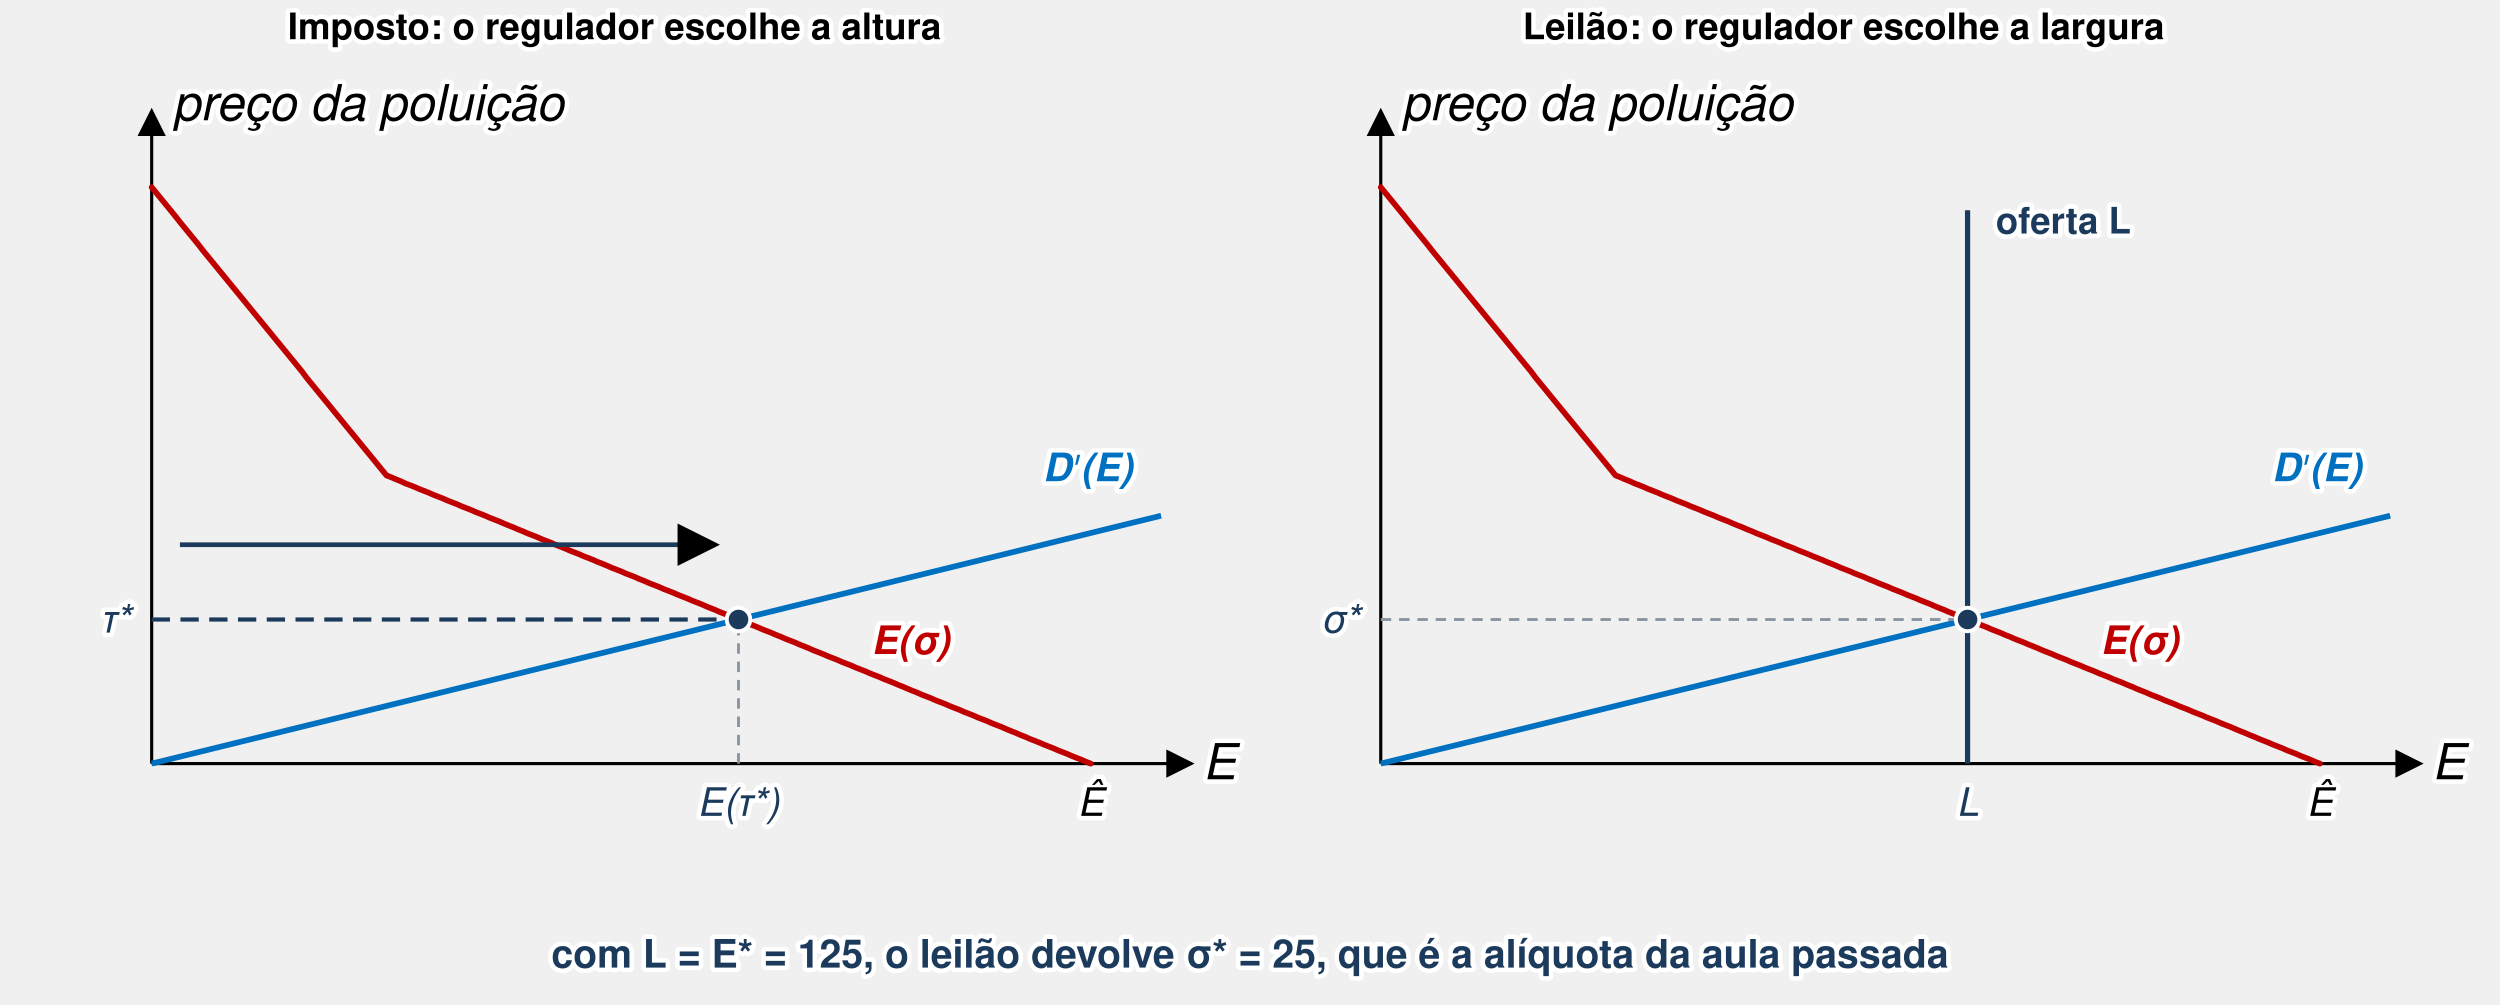
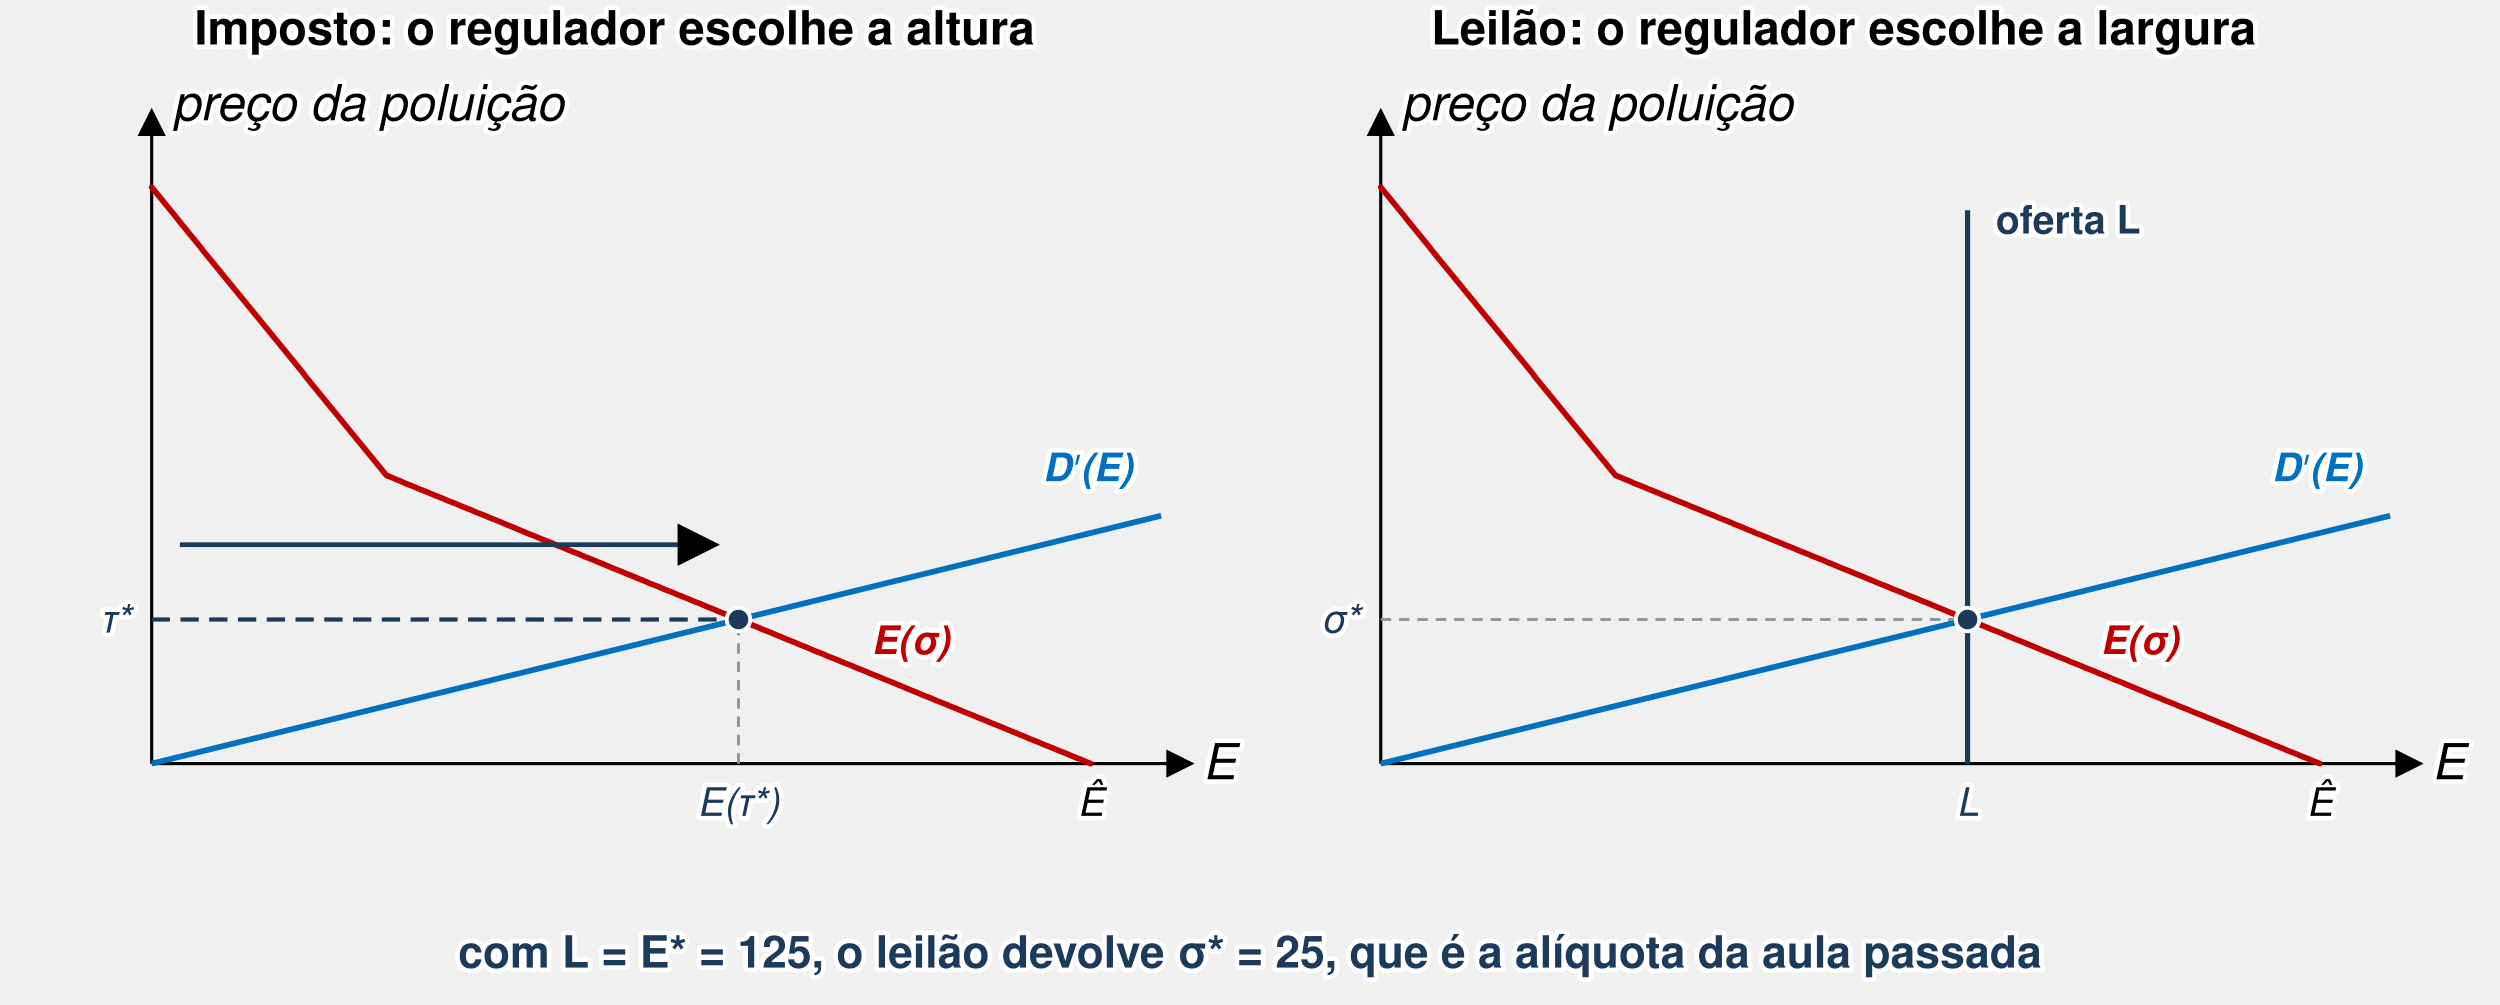
<svg xmlns="http://www.w3.org/2000/svg" width="956" height="384" viewBox="0 0 956 384" role="img" font-family="Source Sans Pro, Helvetica, Arial, sans-serif">
  <defs>
    <marker id="seta" markerWidth="9" markerHeight="9" refX="5" refY="4.5" orient="auto">
      <path d="M0,0 L9,4.5 L0,9 Z" fill="#000000" />
    </marker>
    <marker id="seta-apagada" markerWidth="9" markerHeight="9" refX="5" refY="4.5" orient="auto">
      <path d="M0,0 L9,4.5 L0,9 Z" fill="#c8d0d8" />
    </marker>
+     <marker id="seta-dano" markerWidth="9" markerHeight="9" refX="5" refY="4.5" orient="auto">
+       <path d="M0,0 L9,4.5 L0,9 Z" fill="#0070C0" />
+     </marker>
  </defs>
-   <text x="235.0" y="15.0" font-size="14" fill="#000000" text-anchor="middle" font-weight="600" stroke="#ffffff" stroke-width="3.5" stroke-linejoin="round" paint-order="stroke">Imposto: o regulador escolhe a altura</text>
+   <text x="235.0" y="17.0" font-size="18" fill="#000000" text-anchor="middle" font-weight="600" stroke="#ffffff" stroke-width="3.5" stroke-linejoin="round" paint-order="stroke">Imposto: o regulador escolhe a altura</text>
  <line x1="58.0" y1="292.0" x2="58.0" y2="46.0" stroke="#000000" stroke-width="1.2" marker-end="url(#seta)" />
  <line x1="58.0" y1="292.0" x2="452.0" y2="292.0" stroke="#000000" stroke-width="1.2" marker-end="url(#seta)" />
  <text x="460.0" y="298.0" font-size="19" fill="#000000" text-anchor="start" font-style="italic" stroke="#ffffff" stroke-width="3.5" stroke-linejoin="round" paint-order="stroke">E</text>
  <text x="66.0" y="46.0" font-size="19" fill="#000000" text-anchor="start" font-style="italic" stroke="#ffffff" stroke-width="3.5" stroke-linejoin="round" paint-order="stroke">preço da poluição</text>
  <path d="M 58.0 71.6 L 59.8 73.8 L 61.6 76.0 L 63.4 78.2 L 65.2 80.4 L 67.0 82.6 L 68.8 84.9 L 70.6 87.1 L 72.4 89.3 L 74.2 91.5 L 76.0 93.7 L 77.7 95.9 L 79.5 98.1 L 81.3 100.3 L 83.1 102.5 L 84.9 104.7 L 86.7 106.9 L 88.5 109.1 L 90.3 111.3 L 92.1 113.5 L 93.9 115.7 L 95.7 117.9 L 97.5 120.1 L 99.3 122.3 L 101.1 124.5 L 102.9 126.7 L 104.7 128.9 L 106.5 131.1 L 108.3 133.3 L 110.1 135.5 L 111.9 137.7 L 113.7 139.9 L 115.5 142.1 L 117.2 144.4 L 119.0 146.6 L 120.8 148.8 L 122.6 151.0 L 124.4 153.2 L 126.2 155.4 L 128.0 157.6 L 129.8 159.8 L 131.6 162.0 L 133.4 164.2 L 135.2 166.4 L 137.0 168.6 L 138.8 170.8 L 140.6 173.0 L 142.4 175.2 L 144.2 177.4 L 146.0 179.6 L 147.8 181.8 L 149.6 182.5 L 151.4 183.3 L 153.2 184.0 L 154.9 184.8 L 156.7 185.5 L 158.5 186.2 L 160.3 187.0 L 162.1 187.7 L 163.9 188.4 L 165.7 189.2 L 167.5 189.9 L 169.3 190.6 L 171.1 191.4 L 172.9 192.1 L 174.7 192.8 L 176.5 193.6 L 178.3 194.3 L 180.1 195.0 L 181.9 195.8 L 183.7 196.5 L 185.5 197.2 L 187.3 198.0 L 189.1 198.7 L 190.9 199.4 L 192.7 200.2 L 194.4 200.9 L 196.2 201.6 L 198.0 202.4 L 199.8 203.1 L 201.6 203.9 L 203.4 204.6 L 205.2 205.3 L 207.0 206.1 L 208.8 206.8 L 210.6 207.5 L 212.4 208.3 L 214.2 209.0 L 216.0 209.7 L 217.8 210.5 L 219.6 211.2 L 221.4 211.9 L 223.2 212.7 L 225.0 213.4 L 226.8 214.1 L 228.6 214.9 L 230.4 215.6 L 232.1 216.3 L 233.9 217.1 L 235.7 217.8 L 237.5 218.5 L 239.3 219.3 L 241.1 220.0 L 242.9 220.7 L 244.7 221.5 L 246.5 222.2 L 248.3 223.0 L 250.1 223.7 L 251.9 224.4 L 253.7 225.2 L 255.5 225.9 L 257.3 226.6 L 259.1 227.4 L 260.9 228.1 L 262.7 228.8 L 264.5 229.6 L 266.3 230.3 L 268.1 231.0 L 269.9 231.8 L 271.6 232.5 L 273.4 233.2 L 275.2 234.0 L 277.0 234.7 L 278.8 235.4 L 280.6 236.2 L 282.4 236.9 L 284.2 237.6 L 286.0 238.4 L 287.8 239.1 L 289.6 239.8 L 291.4 240.6 L 293.2 241.3 L 295.0 242.0 L 296.8 242.8 L 298.6 243.5 L 300.4 244.3 L 302.2 245.0 L 304.0 245.7 L 305.8 246.5 L 307.6 247.2 L 309.3 247.9 L 311.1 248.7 L 312.9 249.4 L 314.7 250.1 L 316.5 250.9 L 318.3 251.6 L 320.1 252.3 L 321.9 253.1 L 323.7 253.8 L 325.5 254.5 L 327.3 255.3 L 329.1 256.0 L 330.9 256.7 L 332.7 257.5 L 334.5 258.2 L 336.3 258.9 L 338.1 259.7 L 339.9 260.4 L 341.7 261.1 L 343.5 261.9 L 345.3 262.6 L 347.1 263.4 L 348.8 264.1 L 350.6 264.8 L 352.4 265.6 L 354.2 266.3 L 356.0 267.0 L 357.8 267.8 L 359.6 268.5 L 361.4 269.2 L 363.2 270.0 L 365.0 270.7 L 366.8 271.4 L 368.6 272.2 L 370.4 272.9 L 372.2 273.6 L 374.0 274.4 L 375.8 275.1 L 377.6 275.8 L 379.4 276.6 L 381.2 277.3 L 383.0 278.0 L 384.8 278.8 L 386.5 279.5 L 388.3 280.2 L 390.1 281.0 L 391.9 281.7 L 393.7 282.5 L 395.5 283.2 L 397.3 283.9 L 399.1 284.7 L 400.9 285.4 L 402.7 286.1 L 404.5 286.9 L 406.3 287.6 L 408.1 288.3 L 409.9 289.1 L 411.7 289.8 L 413.5 290.5 L 415.3 291.3 L 417.1 292.0" fill="none" stroke="#C00000" stroke-width="2.2" stroke-linecap="round" />
  <text x="363.2" y="250.1" font-size="15" fill="#C00000" text-anchor="end" font-style="italic" font-weight="600" stroke="#ffffff" stroke-width="3.5" stroke-linejoin="round" paint-order="stroke">E(σ)</text>
  <line x1="58.0" y1="292.0" x2="444.0" y2="197.2" stroke="#0070C0" stroke-width="2.2" />
  <text x="433.2" y="184.0" font-size="15" fill="#0070C0" text-anchor="end" font-style="italic" font-weight="600" stroke="#ffffff" stroke-width="3.5" stroke-linejoin="round" paint-order="stroke">D′(E)</text>
  <text x="417.1" y="312.0" font-size="15" fill="#000000" text-anchor="middle" font-style="italic" stroke="#ffffff" stroke-width="3.5" stroke-linejoin="round" paint-order="stroke">Ê</text>
-   <text x="705.0" y="15.0" font-size="14" fill="#000000" text-anchor="middle" font-weight="600" stroke="#ffffff" stroke-width="3.5" stroke-linejoin="round" paint-order="stroke">Leilão: o regulador escolhe a largura</text>
+   <text x="705.0" y="17.0" font-size="18" fill="#000000" text-anchor="middle" font-weight="600" stroke="#ffffff" stroke-width="3.5" stroke-linejoin="round" paint-order="stroke">Leilão: o regulador escolhe a largura</text>
  <line x1="528.0" y1="292.0" x2="528.0" y2="46.0" stroke="#000000" stroke-width="1.2" marker-end="url(#seta)" />
  <line x1="528.0" y1="292.0" x2="922.0" y2="292.0" stroke="#000000" stroke-width="1.2" marker-end="url(#seta)" />
  <text x="930.0" y="298.0" font-size="19" fill="#000000" text-anchor="start" font-style="italic" stroke="#ffffff" stroke-width="3.5" stroke-linejoin="round" paint-order="stroke">E</text>
  <text x="536.0" y="46.0" font-size="19" fill="#000000" text-anchor="start" font-style="italic" stroke="#ffffff" stroke-width="3.5" stroke-linejoin="round" paint-order="stroke">preço da poluição</text>
  <path d="M 528.0 71.6 L 529.8 73.8 L 531.6 76.0 L 533.4 78.2 L 535.2 80.4 L 537.0 82.6 L 538.8 84.9 L 540.6 87.1 L 542.4 89.3 L 544.2 91.5 L 546.0 93.7 L 547.7 95.9 L 549.5 98.1 L 551.3 100.3 L 553.1 102.5 L 554.9 104.7 L 556.7 106.9 L 558.5 109.1 L 560.3 111.3 L 562.1 113.5 L 563.9 115.7 L 565.7 117.9 L 567.5 120.1 L 569.3 122.3 L 571.1 124.5 L 572.9 126.7 L 574.7 128.9 L 576.5 131.1 L 578.3 133.3 L 580.1 135.5 L 581.9 137.7 L 583.7 139.9 L 585.5 142.1 L 587.2 144.4 L 589.0 146.6 L 590.8 148.8 L 592.6 151.0 L 594.4 153.2 L 596.2 155.4 L 598.0 157.6 L 599.8 159.8 L 601.6 162.0 L 603.4 164.2 L 605.2 166.4 L 607.0 168.6 L 608.8 170.8 L 610.6 173.0 L 612.4 175.2 L 614.2 177.4 L 616.0 179.6 L 617.8 181.8 L 619.6 182.5 L 621.4 183.3 L 623.2 184.0 L 624.9 184.8 L 626.7 185.5 L 628.5 186.2 L 630.3 187.0 L 632.1 187.7 L 633.9 188.4 L 635.7 189.2 L 637.5 189.9 L 639.3 190.6 L 641.1 191.4 L 642.9 192.1 L 644.7 192.8 L 646.5 193.6 L 648.3 194.3 L 650.1 195.0 L 651.9 195.8 L 653.7 196.5 L 655.5 197.2 L 657.3 198.0 L 659.1 198.7 L 660.9 199.4 L 662.7 200.2 L 664.4 200.9 L 666.2 201.6 L 668.0 202.4 L 669.8 203.1 L 671.6 203.9 L 673.4 204.6 L 675.2 205.3 L 677.0 206.1 L 678.8 206.8 L 680.6 207.5 L 682.4 208.3 L 684.2 209.0 L 686.0 209.7 L 687.8 210.5 L 689.6 211.2 L 691.4 211.9 L 693.2 212.7 L 695.0 213.4 L 696.8 214.1 L 698.6 214.9 L 700.4 215.6 L 702.1 216.3 L 703.9 217.1 L 705.7 217.8 L 707.5 218.5 L 709.3 219.3 L 711.1 220.0 L 712.9 220.7 L 714.7 221.5 L 716.5 222.2 L 718.3 223.0 L 720.1 223.7 L 721.9 224.4 L 723.7 225.2 L 725.5 225.9 L 727.3 226.6 L 729.1 227.4 L 730.9 228.1 L 732.7 228.8 L 734.5 229.6 L 736.3 230.3 L 738.1 231.0 L 739.9 231.8 L 741.6 232.5 L 743.4 233.2 L 745.2 234.0 L 747.0 234.7 L 748.8 235.4 L 750.6 236.2 L 752.4 236.9 L 754.2 237.6 L 756.0 238.4 L 757.8 239.1 L 759.6 239.8 L 761.4 240.6 L 763.2 241.3 L 765.0 242.0 L 766.8 242.8 L 768.6 243.5 L 770.4 244.3 L 772.2 245.0 L 774.0 245.7 L 775.8 246.5 L 777.6 247.2 L 779.3 247.9 L 781.1 248.7 L 782.9 249.4 L 784.7 250.1 L 786.5 250.9 L 788.3 251.6 L 790.1 252.3 L 791.9 253.1 L 793.7 253.8 L 795.5 254.5 L 797.3 255.3 L 799.1 256.0 L 800.9 256.7 L 802.7 257.5 L 804.5 258.2 L 806.3 258.9 L 808.1 259.7 L 809.9 260.4 L 811.7 261.1 L 813.5 261.9 L 815.3 262.6 L 817.1 263.4 L 818.8 264.1 L 820.6 264.8 L 822.4 265.6 L 824.2 266.3 L 826.0 267.0 L 827.8 267.8 L 829.6 268.5 L 831.4 269.2 L 833.2 270.0 L 835.0 270.7 L 836.8 271.4 L 838.6 272.2 L 840.4 272.9 L 842.2 273.6 L 844.0 274.4 L 845.8 275.1 L 847.6 275.8 L 849.4 276.6 L 851.2 277.3 L 853.0 278.0 L 854.8 278.8 L 856.5 279.5 L 858.3 280.2 L 860.1 281.0 L 861.9 281.7 L 863.7 282.5 L 865.5 283.2 L 867.3 283.9 L 869.1 284.7 L 870.9 285.4 L 872.7 286.1 L 874.5 286.9 L 876.3 287.6 L 878.1 288.3 L 879.9 289.1 L 881.7 289.8 L 883.5 290.5 L 885.3 291.3 L 887.1 292.0" fill="none" stroke="#C00000" stroke-width="2.2" stroke-linecap="round" />
  <text x="833.2" y="250.1" font-size="15" fill="#C00000" text-anchor="end" font-style="italic" font-weight="600" stroke="#ffffff" stroke-width="3.5" stroke-linejoin="round" paint-order="stroke">E(σ)</text>
  <line x1="528.0" y1="292.0" x2="914.0" y2="197.2" stroke="#0070C0" stroke-width="2.2" />
  <text x="903.2" y="184.0" font-size="15" fill="#0070C0" text-anchor="end" font-style="italic" font-weight="600" stroke="#ffffff" stroke-width="3.5" stroke-linejoin="round" paint-order="stroke">D′(E)</text>
  <text x="887.1" y="312.0" font-size="15" fill="#000000" text-anchor="middle" font-style="italic" stroke="#ffffff" stroke-width="3.5" stroke-linejoin="round" paint-order="stroke">Ê</text>
  <line x1="58.0" y1="236.9" x2="282.4" y2="236.9" stroke="#1b3a5c" stroke-width="1.6" stroke-dasharray="7 4" />
  <text x="50.0" y="241.9" font-size="15" fill="#1b3a5c" text-anchor="end" font-style="italic" stroke="#ffffff" stroke-width="3.5" stroke-linejoin="round" paint-order="stroke">τ*</text>
  <line x1="282.4" y1="292.0" x2="282.4" y2="236.9" stroke="#8a94a0" stroke-width="1.1" stroke-dasharray="4 3" />
  <circle cx="282.4" cy="236.9" r="4.5" fill="#1b3a5c" stroke="#ffffff" stroke-width="1.5" />
  <text x="282.4" y="312.0" font-size="15" fill="#1b3a5c" text-anchor="middle" font-style="italic" stroke="#ffffff" stroke-width="3.5" stroke-linejoin="round" paint-order="stroke">E(τ*)</text>
  <line x1="68.8" y1="208.3" x2="268.1" y2="208.3" stroke="#1b3a5c" stroke-width="1.8" marker-end="url(#seta)" />
  <line x1="752.4" y1="292.0" x2="752.4" y2="80.4" stroke="#1b3a5c" stroke-width="2.0" />
-   <text x="763.2" y="89.3" font-size="14" fill="#1b3a5c" text-anchor="start" font-weight="600" stroke="#ffffff" stroke-width="3.5" stroke-linejoin="round" paint-order="stroke">oferta L</text>
+   <text x="763.2" y="89.3" font-size="15" fill="#1b3a5c" text-anchor="start" font-weight="600" stroke="#ffffff" stroke-width="3.5" stroke-linejoin="round" paint-order="stroke">oferta L</text>
  <line x1="528.0" y1="236.9" x2="752.4" y2="236.9" stroke="#8a94a0" stroke-width="1.1" stroke-dasharray="4 3" />
  <text x="520.0" y="241.9" font-size="15" fill="#1b3a5c" text-anchor="end" font-style="italic" stroke="#ffffff" stroke-width="3.5" stroke-linejoin="round" paint-order="stroke">σ*</text>
  <circle cx="752.4" cy="236.9" r="4.5" fill="#1b3a5c" stroke="#ffffff" stroke-width="1.5" />
  <text x="752.4" y="312.0" font-size="15" fill="#1b3a5c" text-anchor="middle" font-style="italic" stroke="#ffffff" stroke-width="3.5" stroke-linejoin="round" paint-order="stroke">L</text>
-   <text x="478.0" y="370.0" font-size="15" fill="#1b3a5c" text-anchor="middle" font-weight="600" stroke="#ffffff" stroke-width="3.5" stroke-linejoin="round" paint-order="stroke">com L = E* = 125, o leilão devolve σ* = 25, que é a alíquota da aula passada</text>
+   <text x="478.0" y="370.0" font-size="17" fill="#1b3a5c" text-anchor="middle" font-weight="600" stroke="#ffffff" stroke-width="3.5" stroke-linejoin="round" paint-order="stroke">com L = E* = 125, o leilão devolve σ* = 25, que é a alíquota da aula passada</text>
</svg>
